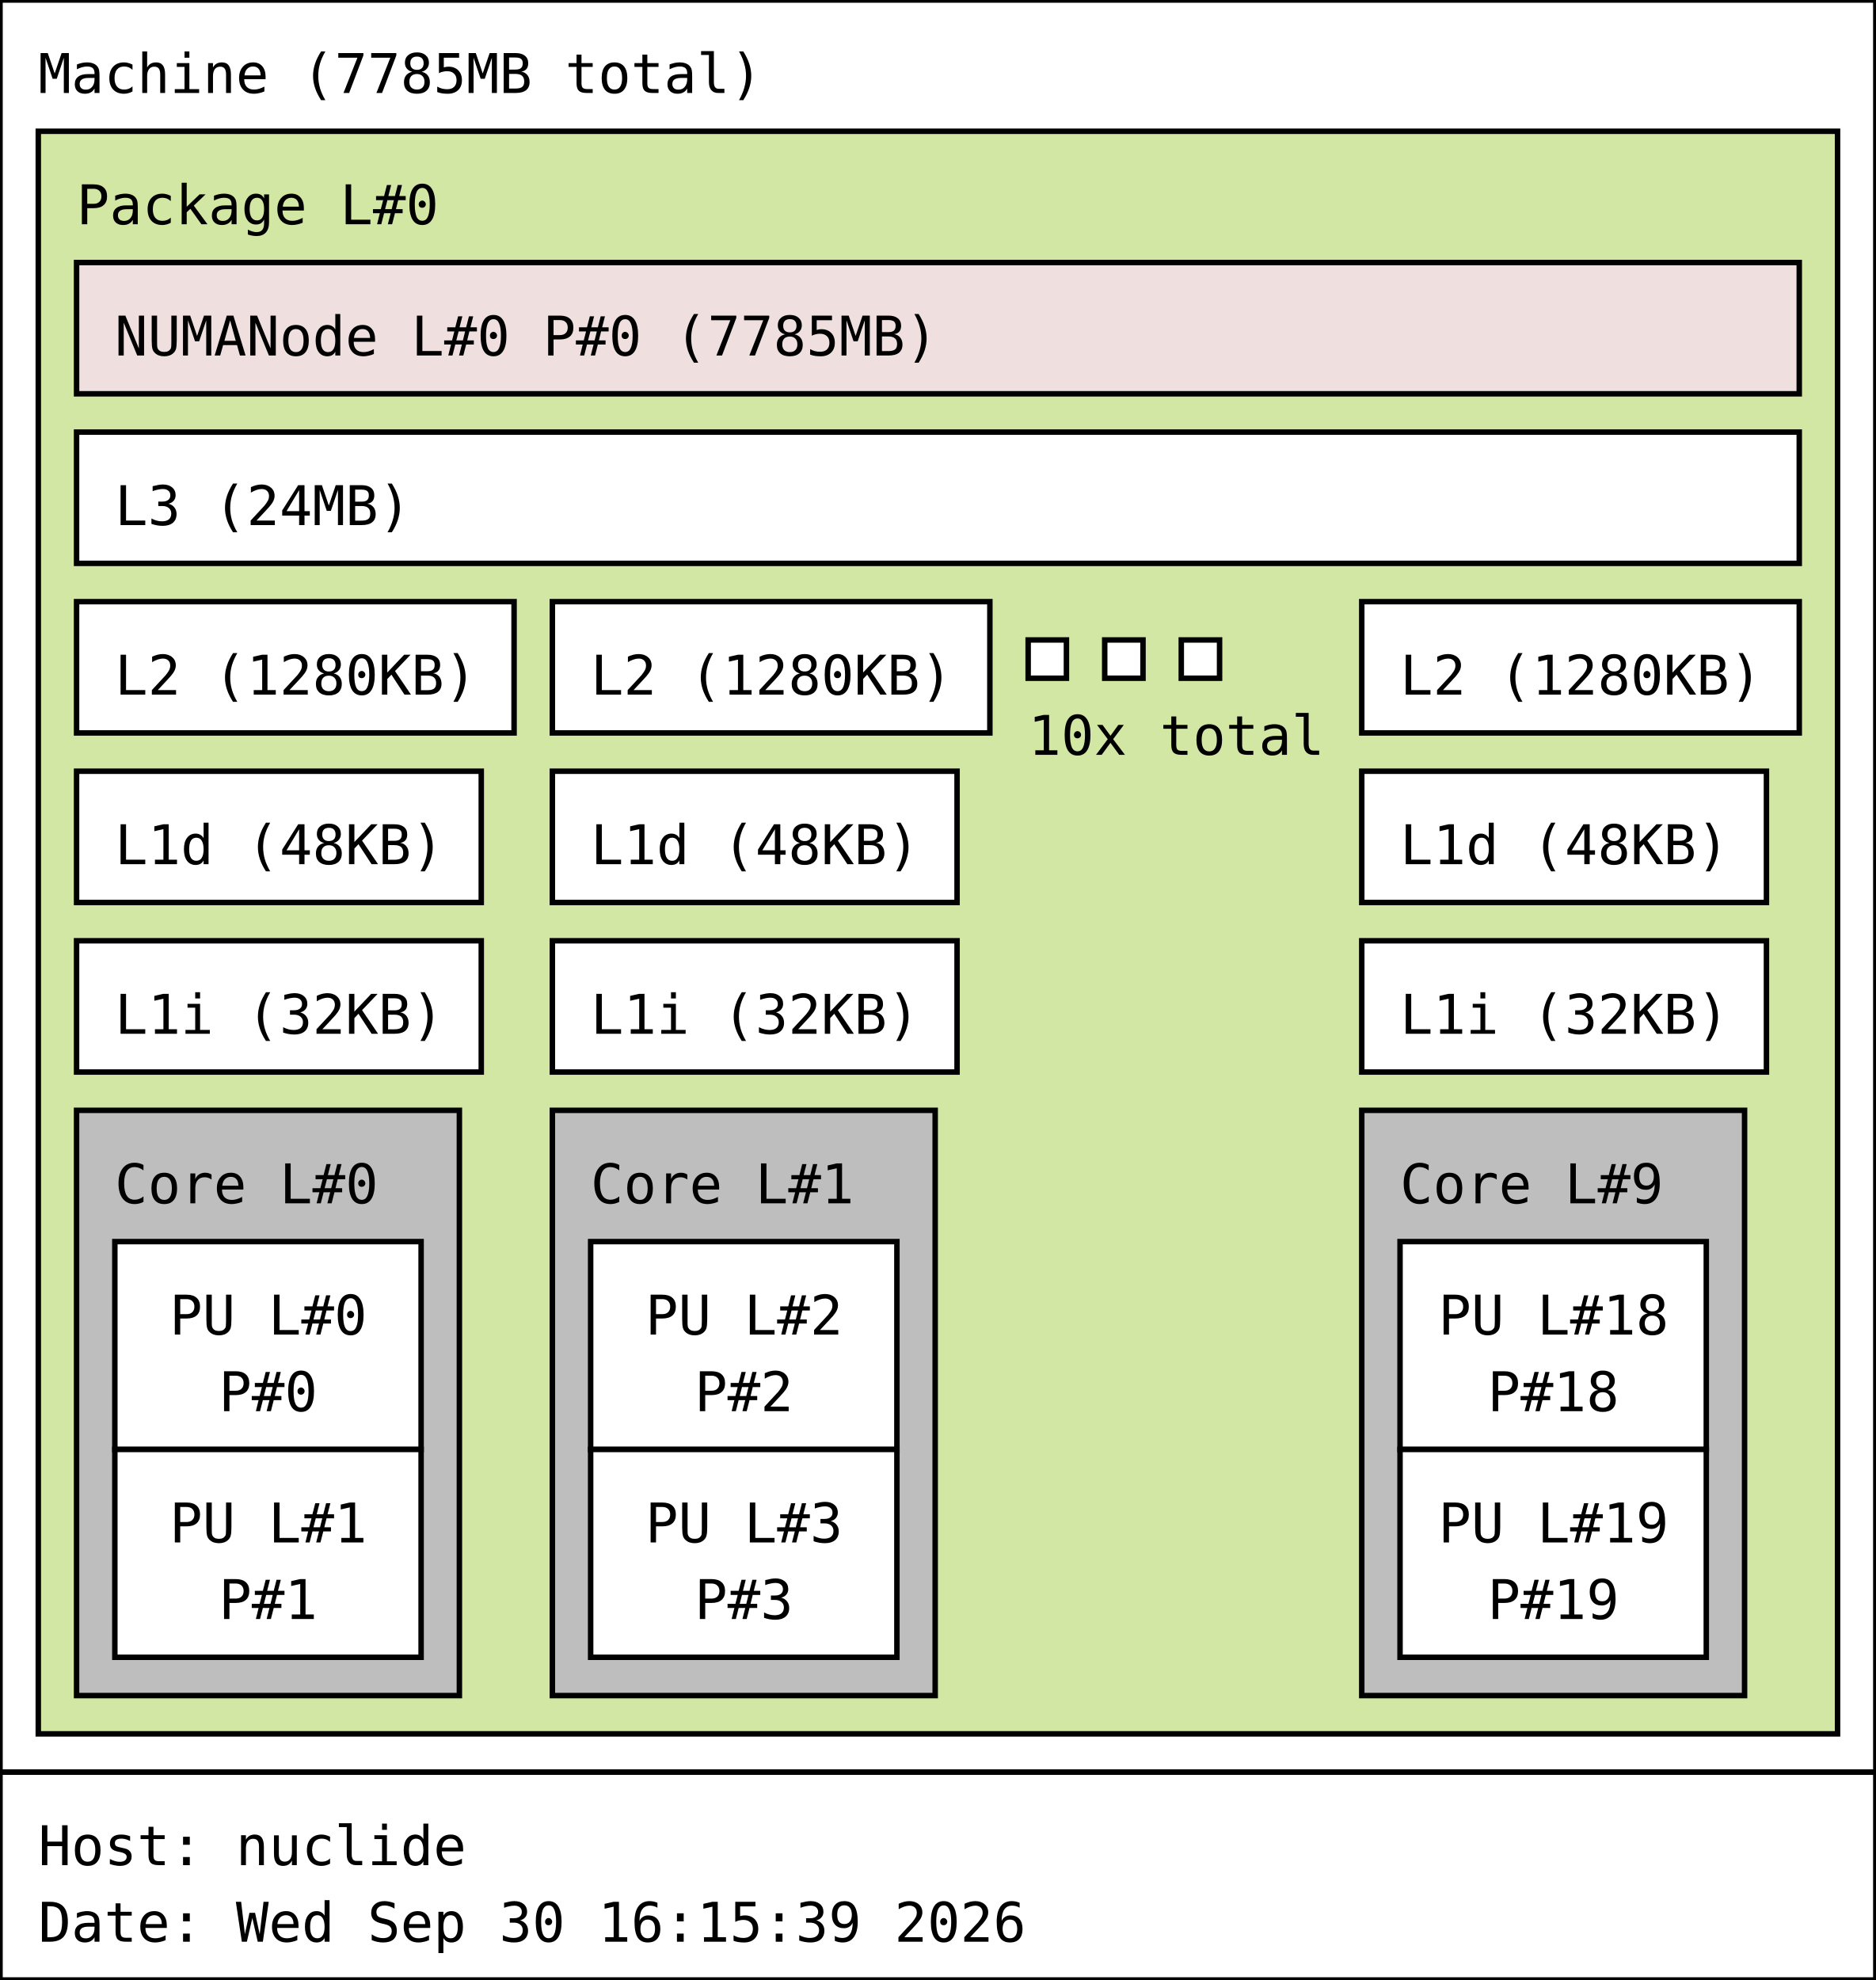
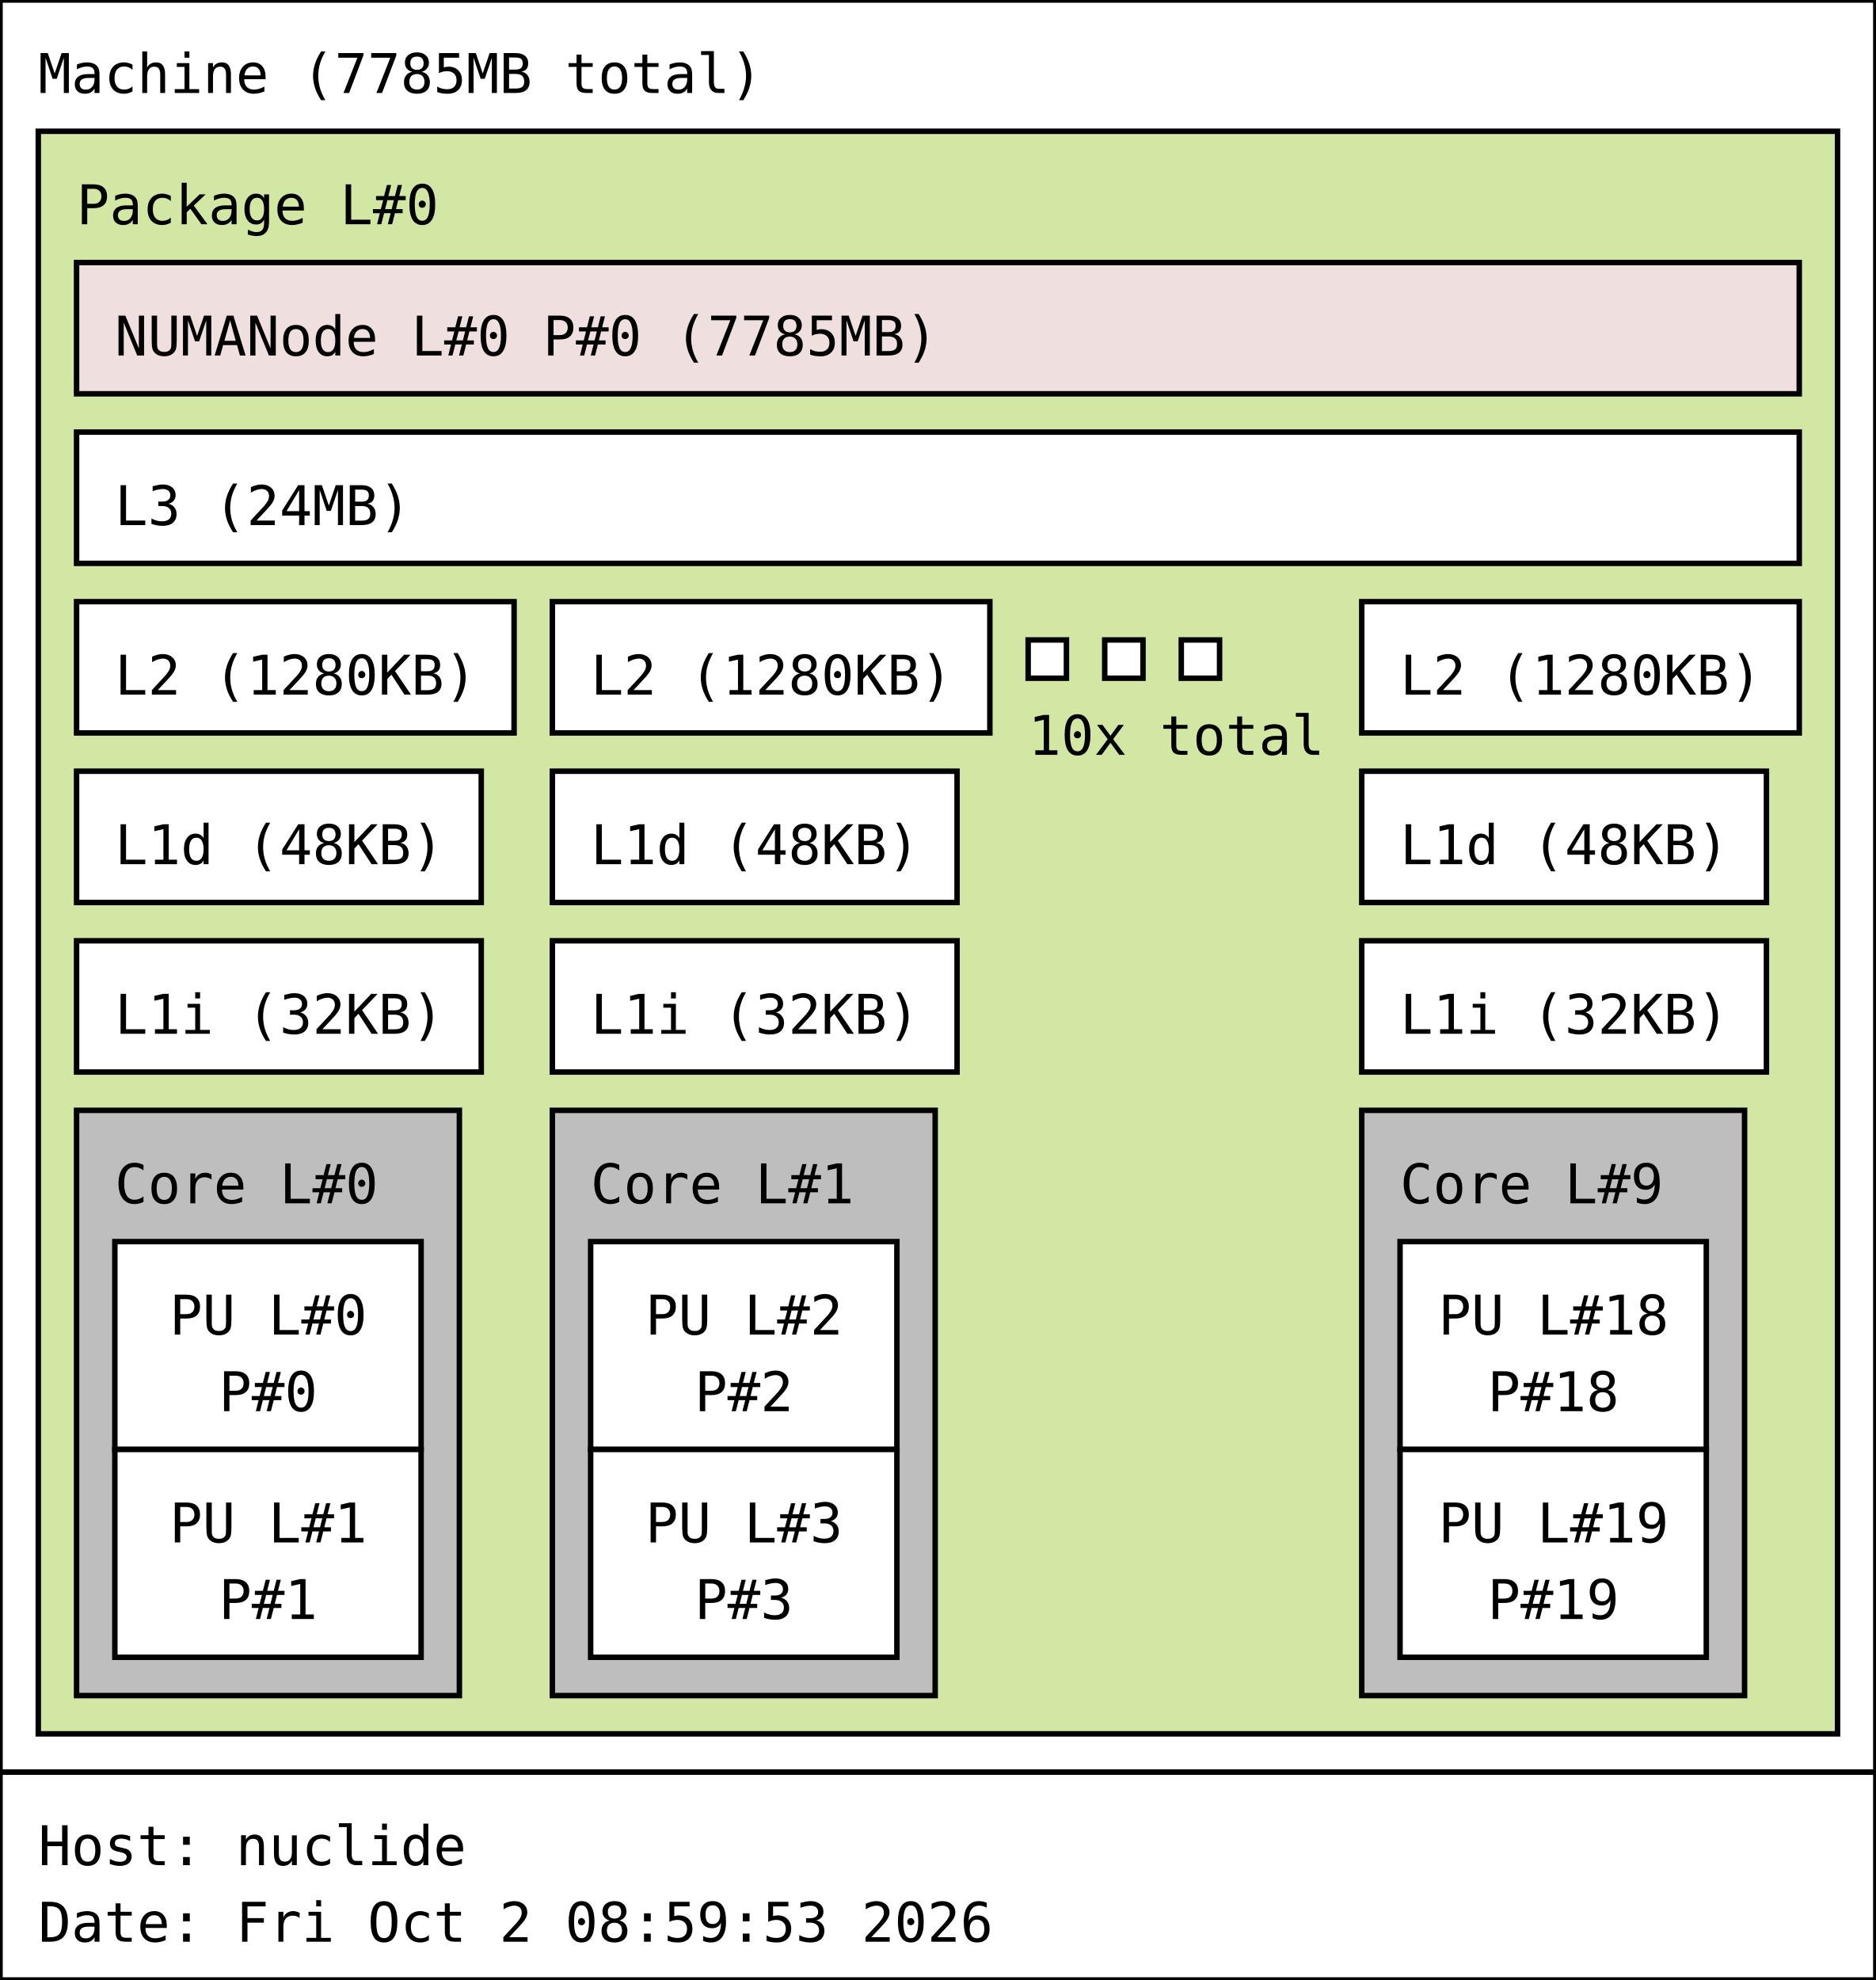
<svg xmlns="http://www.w3.org/2000/svg" width="343px" height="362px" viewBox="0 0 343px 362px" version="1.1">
  <rect id="Machine_0_rect" class="Machine" x="0" y="0" width="343" height="324" fill="rgb(255,255,255)" stroke="rgb(0,0,0)" stroke-width="1" />
  <text id="Machine_0_text" class="Machine" font-family="Monospace" x="7" y="17" fill="rgb(0,0,0)" font-size="10px">Machine (7785MB total)</text>
  <rect id="Package_0_rect" class="Package" x="7" y="24" width="329" height="293" fill="rgb(210,231,164)" stroke="rgb(0,0,0)" stroke-width="1" />
  <text id="Package_0_text" class="Package" font-family="Monospace" x="14" y="41" fill="rgb(0,0,0)" font-size="10px">Package L#0</text>
  <rect id="L3_0_rect" class="L3" x="14" y="79" width="315" height="24" fill="rgb(255,255,255)" stroke="rgb(0,0,0)" stroke-width="1" />
  <text id="L3_0_text" class="L3" font-family="Monospace" x="21" y="96" fill="rgb(0,0,0)" font-size="10px">L3 (24MB)</text>
  <rect id="L2_0_rect" class="L2" x="14" y="110" width="80" height="24" fill="rgb(255,255,255)" stroke="rgb(0,0,0)" stroke-width="1" />
  <text id="L2_0_text" class="L2" font-family="Monospace" x="21" y="127" fill="rgb(0,0,0)" font-size="10px">L2 (1280KB)</text>
  <rect id="L1d_0_rect" class="L1d" x="14" y="141" width="74" height="24" fill="rgb(255,255,255)" stroke="rgb(0,0,0)" stroke-width="1" />
  <text id="L1d_0_text" class="L1d" font-family="Monospace" x="21" y="158" fill="rgb(0,0,0)" font-size="10px">L1d (48KB)</text>
  <rect id="L1i_0_rect" class="L1i" x="14" y="172" width="74" height="24" fill="rgb(255,255,255)" stroke="rgb(0,0,0)" stroke-width="1" />
  <text id="L1i_0_text" class="L1i" font-family="Monospace" x="21" y="189" fill="rgb(0,0,0)" font-size="10px">L1i (32KB)</text>
  <rect id="Core_0_rect" class="Core" x="14" y="203" width="70" height="107" fill="rgb(190,190,190)" stroke="rgb(0,0,0)" stroke-width="1" />
  <text id="Core_0_text" class="Core" font-family="Monospace" x="21" y="220" fill="rgb(0,0,0)" font-size="10px">Core L#0</text>
  <rect id="PU_0_rect" class="PU" x="21" y="227" width="56" height="38" fill="rgb(255,255,255)" stroke="rgb(0,0,0)" stroke-width="1" />
  <text id="PU_0_text" class="PU" font-family="Monospace" x="31" y="244" fill="rgb(0,0,0)" font-size="10px">PU L#0</text>
  <text id="PU_0_text_1" class="PU" font-family="Monospace" x="40" y="258" fill="rgb(0,0,0)" font-size="10px">P#0</text>
  <rect id="PU_1_rect" class="PU" x="21" y="265" width="56" height="38" fill="rgb(255,255,255)" stroke="rgb(0,0,0)" stroke-width="1" />
  <text id="PU_1_text" class="PU" font-family="Monospace" x="31" y="282" fill="rgb(0,0,0)" font-size="10px">PU L#1</text>
  <text id="PU_1_text_1" class="PU" font-family="Monospace" x="40" y="296" fill="rgb(0,0,0)" font-size="10px">P#1</text>
  <rect id="L2_1_rect" class="L2" x="101" y="110" width="80" height="24" fill="rgb(255,255,255)" stroke="rgb(0,0,0)" stroke-width="1" />
  <text id="L2_1_text" class="L2" font-family="Monospace" x="108" y="127" fill="rgb(0,0,0)" font-size="10px">L2 (1280KB)</text>
  <rect id="L1d_1_rect" class="L1d" x="101" y="141" width="74" height="24" fill="rgb(255,255,255)" stroke="rgb(0,0,0)" stroke-width="1" />
  <text id="L1d_1_text" class="L1d" font-family="Monospace" x="108" y="158" fill="rgb(0,0,0)" font-size="10px">L1d (48KB)</text>
  <rect id="L1i_1_rect" class="L1i" x="101" y="172" width="74" height="24" fill="rgb(255,255,255)" stroke="rgb(0,0,0)" stroke-width="1" />
  <text id="L1i_1_text" class="L1i" font-family="Monospace" x="108" y="189" fill="rgb(0,0,0)" font-size="10px">L1i (32KB)</text>
  <rect id="Core_1_rect" class="Core" x="101" y="203" width="70" height="107" fill="rgb(190,190,190)" stroke="rgb(0,0,0)" stroke-width="1" />
  <text id="Core_1_text" class="Core" font-family="Monospace" x="108" y="220" fill="rgb(0,0,0)" font-size="10px">Core L#1</text>
  <rect id="PU_2_rect" class="PU" x="108" y="227" width="56" height="38" fill="rgb(255,255,255)" stroke="rgb(0,0,0)" stroke-width="1" />
  <text id="PU_2_text" class="PU" font-family="Monospace" x="118" y="244" fill="rgb(0,0,0)" font-size="10px">PU L#2</text>
  <text id="PU_2_text_1" class="PU" font-family="Monospace" x="127" y="258" fill="rgb(0,0,0)" font-size="10px">P#2</text>
  <rect id="PU_3_rect" class="PU" x="108" y="265" width="56" height="38" fill="rgb(255,255,255)" stroke="rgb(0,0,0)" stroke-width="1" />
  <text id="PU_3_text" class="PU" font-family="Monospace" x="118" y="282" fill="rgb(0,0,0)" font-size="10px">PU L#3</text>
  <text id="PU_3_text_1" class="PU" font-family="Monospace" x="127" y="296" fill="rgb(0,0,0)" font-size="10px">P#3</text>
  <rect id="L2_2_rect" class="L2" x="188" y="117" width="7" height="7" fill="rgb(255,255,255)" stroke="rgb(0,0,0)" stroke-width="1" />
  <rect id="L2_2_rect" class="L2" x="202" y="117" width="7" height="7" fill="rgb(255,255,255)" stroke="rgb(0,0,0)" stroke-width="1" />
  <rect id="L2_2_rect" class="L2" x="216" y="117" width="7" height="7" fill="rgb(255,255,255)" stroke="rgb(0,0,0)" stroke-width="1" />
  <text id="L2_2_text" class="L2" font-family="Monospace" x="188" y="138" fill="rgb(0,0,0)" font-size="10px">10x total</text>
  <rect id="L2_9_rect" class="L2" x="249" y="110" width="80" height="24" fill="rgb(255,255,255)" stroke="rgb(0,0,0)" stroke-width="1" />
  <text id="L2_9_text" class="L2" font-family="Monospace" x="256" y="127" fill="rgb(0,0,0)" font-size="10px">L2 (1280KB)</text>
  <rect id="L1d_9_rect" class="L1d" x="249" y="141" width="74" height="24" fill="rgb(255,255,255)" stroke="rgb(0,0,0)" stroke-width="1" />
  <text id="L1d_9_text" class="L1d" font-family="Monospace" x="256" y="158" fill="rgb(0,0,0)" font-size="10px">L1d (48KB)</text>
  <rect id="L1i_9_rect" class="L1i" x="249" y="172" width="74" height="24" fill="rgb(255,255,255)" stroke="rgb(0,0,0)" stroke-width="1" />
  <text id="L1i_9_text" class="L1i" font-family="Monospace" x="256" y="189" fill="rgb(0,0,0)" font-size="10px">L1i (32KB)</text>
  <rect id="Core_9_rect" class="Core" x="249" y="203" width="70" height="107" fill="rgb(190,190,190)" stroke="rgb(0,0,0)" stroke-width="1" />
  <text id="Core_9_text" class="Core" font-family="Monospace" x="256" y="220" fill="rgb(0,0,0)" font-size="10px">Core L#9</text>
  <rect id="PU_18_rect" class="PU" x="256" y="227" width="56" height="38" fill="rgb(255,255,255)" stroke="rgb(0,0,0)" stroke-width="1" />
  <text id="PU_18_text" class="PU" font-family="Monospace" x="263" y="244" fill="rgb(0,0,0)" font-size="10px">PU L#18</text>
  <text id="PU_18_text_1" class="PU" font-family="Monospace" x="272" y="258" fill="rgb(0,0,0)" font-size="10px">P#18</text>
  <rect id="PU_19_rect" class="PU" x="256" y="265" width="56" height="38" fill="rgb(255,255,255)" stroke="rgb(0,0,0)" stroke-width="1" />
  <text id="PU_19_text" class="PU" font-family="Monospace" x="263" y="282" fill="rgb(0,0,0)" font-size="10px">PU L#19</text>
  <text id="PU_19_text_1" class="PU" font-family="Monospace" x="272" y="296" fill="rgb(0,0,0)" font-size="10px">P#19</text>
  <rect id="NUMANode_0_rect" class="NUMANode" x="14" y="48" width="315" height="24" fill="rgb(239,223,222)" stroke="rgb(0,0,0)" stroke-width="1" />
  <text id="NUMANode_0_text" class="NUMANode" font-family="Monospace" x="21" y="65" fill="rgb(0,0,0)" font-size="10px">NUMANode L#0 P#0 (7785MB)</text>
  <rect id="anon_rect" x="0" y="324" width="343" height="38" fill="rgb(255,255,255)" stroke="rgb(0,0,0)" stroke-width="1" />
  <text id="anon_text" font-family="Monospace" x="7" y="341" fill="rgb(0,0,0)" font-size="10px">Host: nuclide</text>
-   <text id="anon_text_1" font-family="Monospace" x="7" y="355" fill="rgb(0,0,0)" font-size="10px">Date: Wed Sep 30 16:15:39 2026</text>
+   <text id="anon_text_1" font-family="Monospace" x="7" y="355" fill="rgb(0,0,0)" font-size="10px">Date: Fri Oct  2 08:59:53 2026</text>
</svg>
